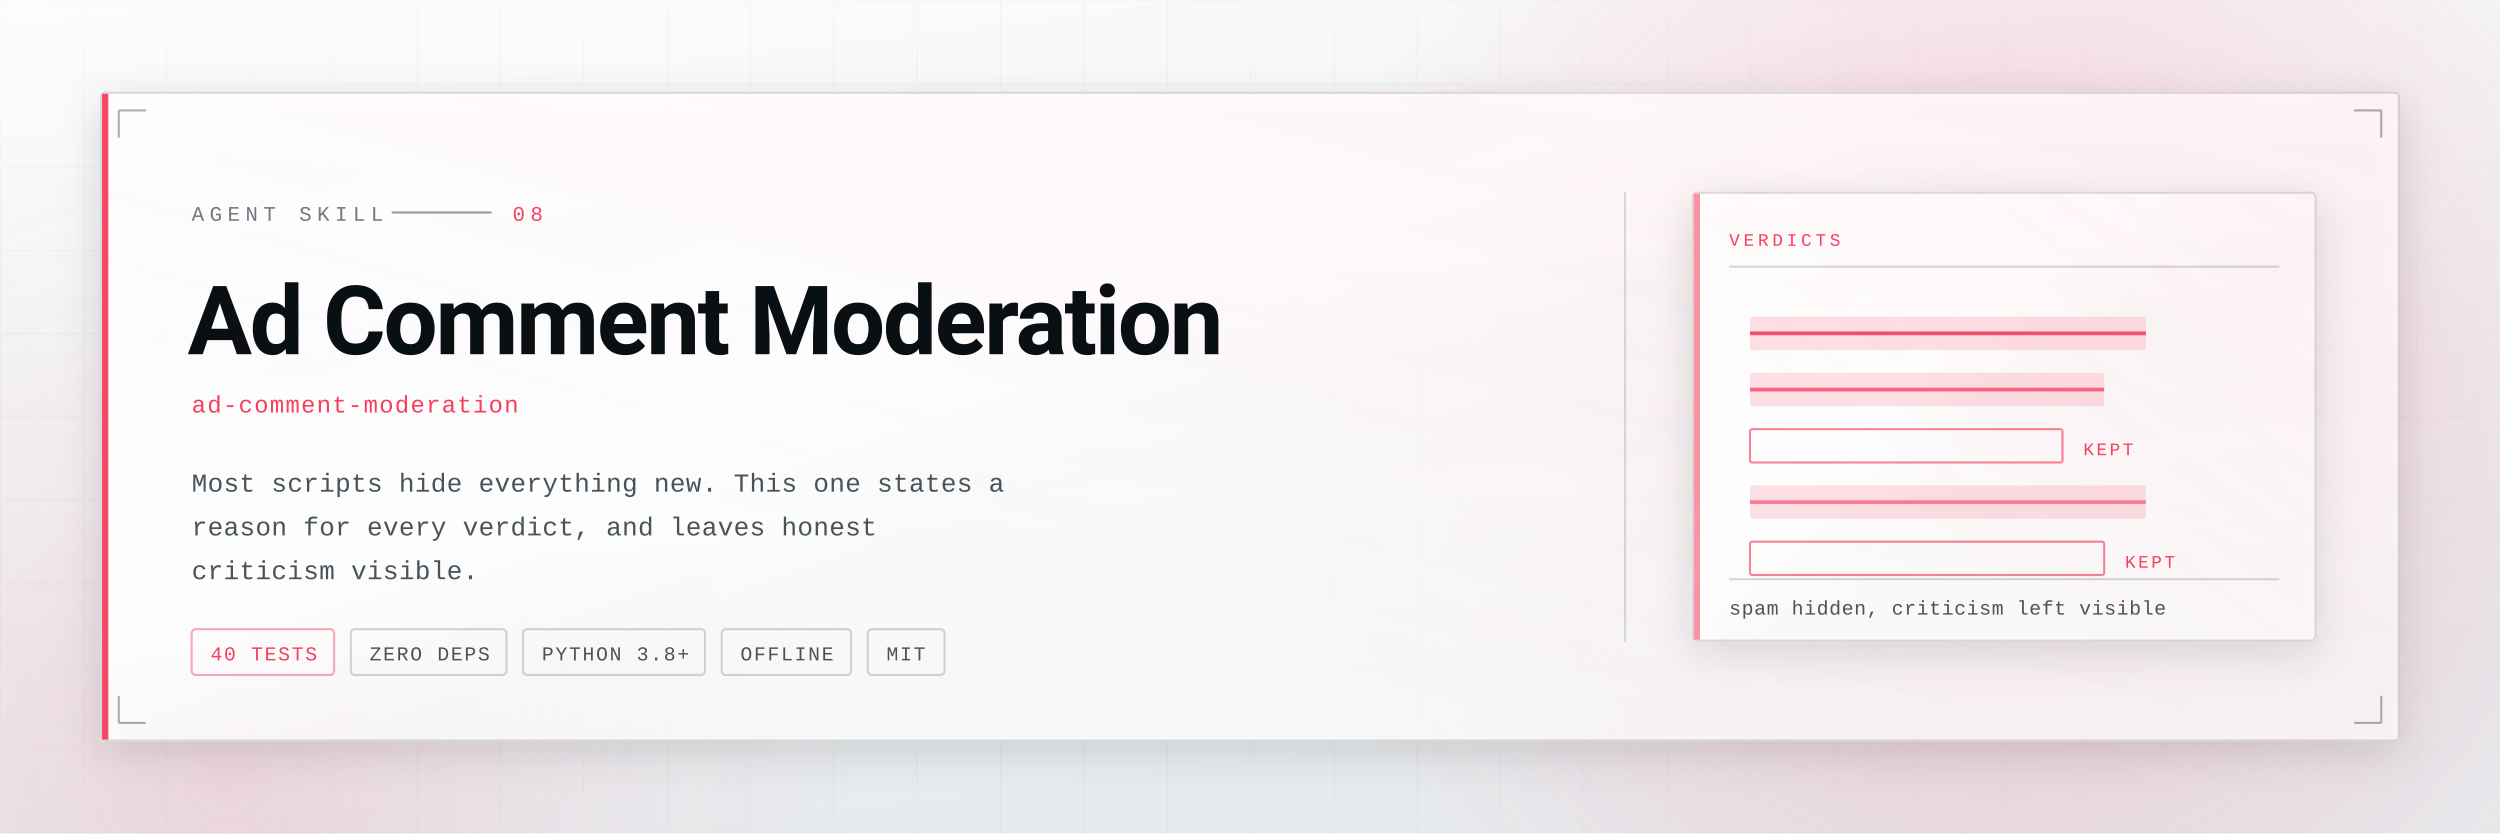
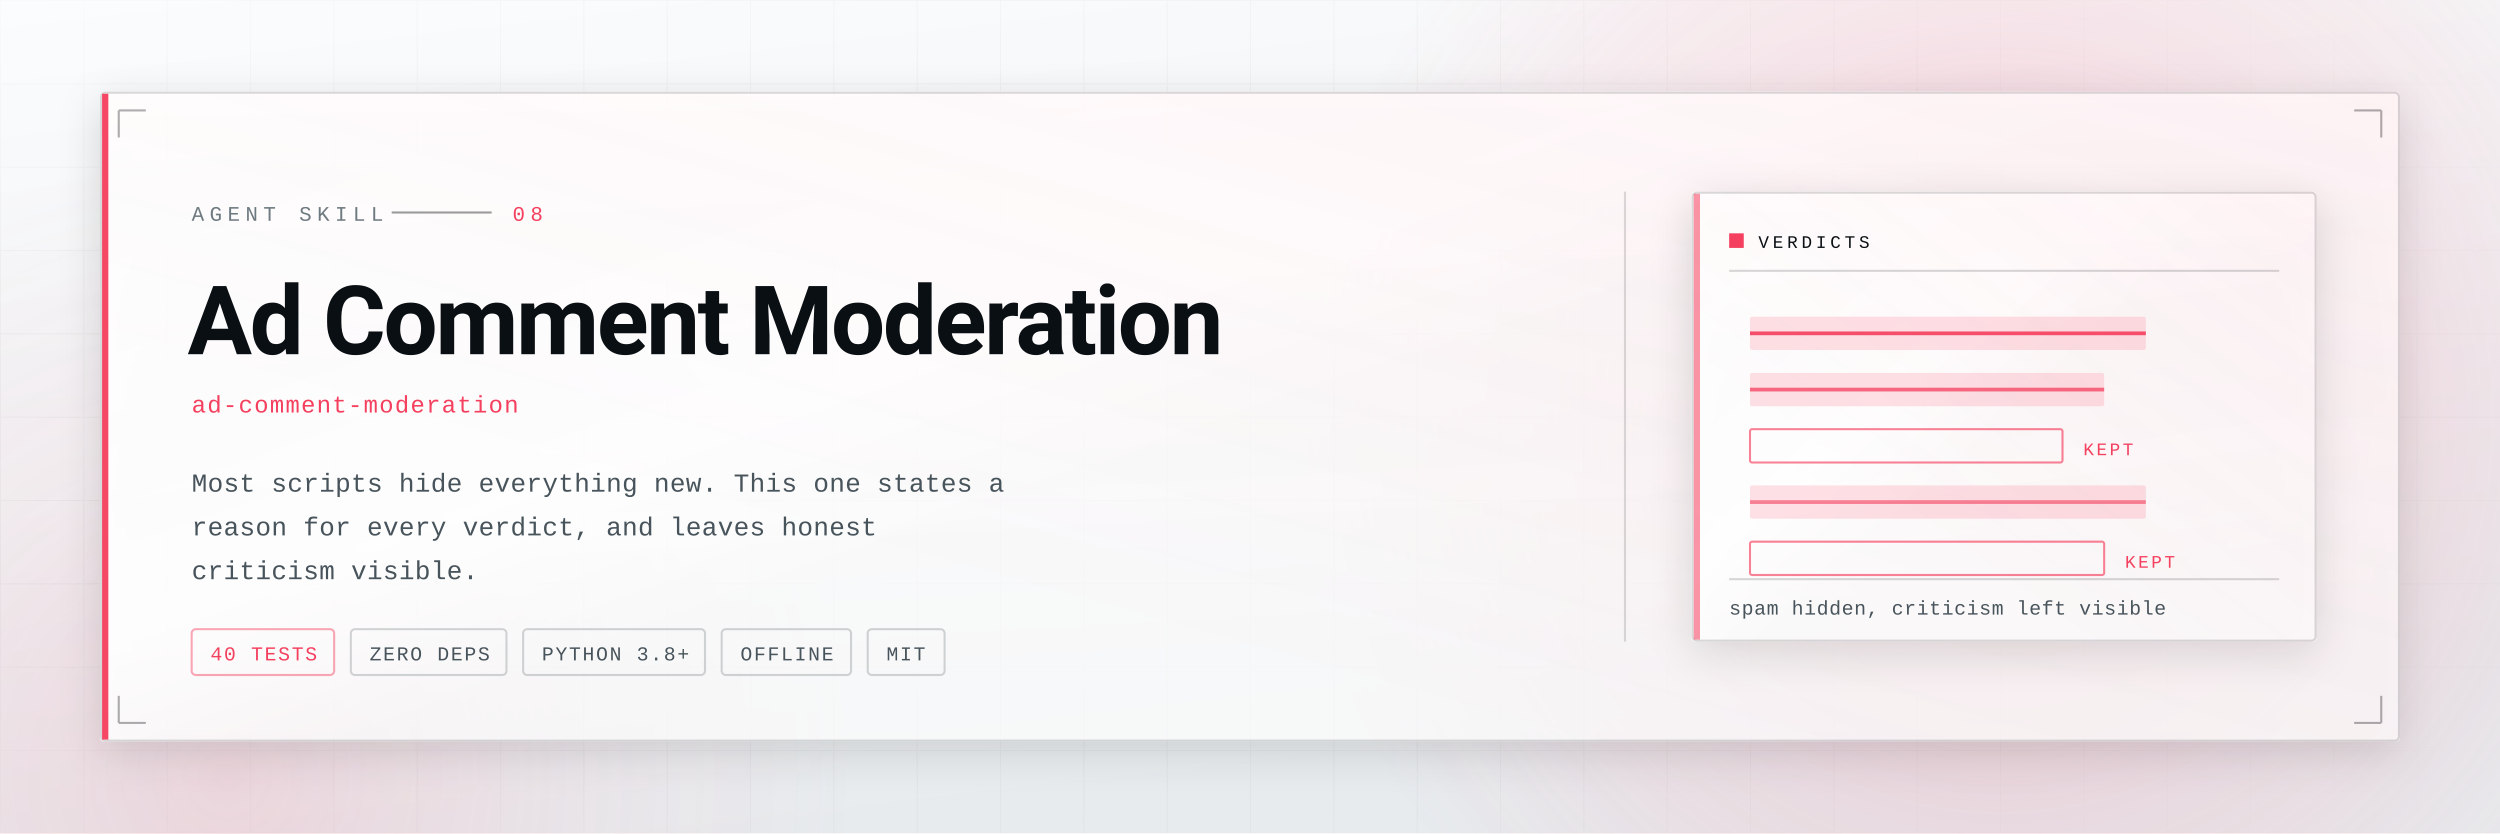
<svg xmlns="http://www.w3.org/2000/svg" width="1200" height="400" viewBox="0 0 1200 400" role="img">
  <defs>
    <linearGradient id="bg1" x1="0" y1="0" x2="0.35" y2="1">
      <stop offset="0" stop-color="#FBFCFD" />
      <stop offset="1" stop-color="#E7EBEE" />
    </linearGradient>
    <pattern id="grid2" width="40" height="40" patternUnits="userSpaceOnUse">
      <path d="M 40 0 L 0 0 0 40" fill="none" stroke="#0A0C0E" stroke-opacity="0.070" stroke-width="1" />
    </pattern>
    <radialGradient id="gmask3" cx="0.42" cy="0.5" r="0.75">
      <stop offset="0" stop-color="#fff" stop-opacity="1" />
      <stop offset="1" stop-color="#fff" stop-opacity="0" />
    </radialGradient>
    <mask id="gmask3m">
      <rect width="1200" height="400" fill="url(#gmask3)" />
    </mask>
    <radialGradient id="glow4" cx="0.5" cy="0.5" r="0.5">
      <stop offset="0" stop-color="#F43F5E" stop-opacity="0.300" />
      <stop offset="0.55" stop-color="#F43F5E" stop-opacity="0.105" />
      <stop offset="1" stop-color="#F43F5E" stop-opacity="0" />
    </radialGradient>
    <radialGradient id="glow5" cx="0.5" cy="0.5" r="0.5">
      <stop offset="0" stop-color="#F43F5E" stop-opacity="0.135" />
      <stop offset="0.55" stop-color="#F43F5E" stop-opacity="0.047" />
      <stop offset="1" stop-color="#F43F5E" stop-opacity="0" />
    </radialGradient>
    <linearGradient id="pane6" x1="0" y1="0" x2="0.2" y2="1">
      <stop offset="0" stop-color="#FFFFFF" stop-opacity="0.950" />
      <stop offset="1" stop-color="#FFFFFF" stop-opacity="0.740" />
    </linearGradient>
    <filter id="sh7" x="-20%" y="-20%" width="140%" height="160%">
      <feDropShadow dx="0" dy="6" stdDeviation="10" flood-color="#0A0C0E" flood-opacity="0.160" />
    </filter>
    <linearGradient id="sheen8" x1="0" y1="0" x2="1" y2="0.8">
      <stop offset="0" stop-color="#FFFFFF" stop-opacity="0" />
      <stop offset="0.42" stop-color="#FFFFFF" stop-opacity="0.765" />
      <stop offset="0.56" stop-color="#FFFFFF" stop-opacity="0" />
    </linearGradient>
    <clipPath id="clip9">
      <rect x="48.0" y="44.0" width="1104.0" height="312.0" rx="2" />
    </clipPath>
    <linearGradient id="edge10" x1="0" y1="0" x2="1" y2="0">
      <stop offset="0" stop-color="#FFFFFF" stop-opacity="0" />
      <stop offset="0.25" stop-color="#FFFFFF" stop-opacity="1.870" />
      <stop offset="0.75" stop-color="#FFFFFF" stop-opacity="0.680" />
      <stop offset="1" stop-color="#FFFFFF" stop-opacity="0" />
    </linearGradient>
    <linearGradient id="tint11" x1="1" y1="0" x2="0" y2="1">
      <stop offset="0" stop-color="#F43F5E" stop-opacity="0.055" />
      <stop offset="0.7" stop-color="#F43F5E" stop-opacity="0" />
    </linearGradient>
    <linearGradient id="pane12" x1="0" y1="0" x2="0.2" y2="1">
      <stop offset="0" stop-color="#FFFFFF" stop-opacity="0.950" />
      <stop offset="1" stop-color="#FFFFFF" stop-opacity="0.740" />
    </linearGradient>
    <filter id="sh13" x="-20%" y="-20%" width="140%" height="160%">
      <feDropShadow dx="0" dy="6" stdDeviation="10" flood-color="#0A0C0E" flood-opacity="0.160" />
    </filter>
    <linearGradient id="sheen14" x1="0" y1="0" x2="1" y2="0.8">
      <stop offset="0" stop-color="#FFFFFF" stop-opacity="0" />
      <stop offset="0.42" stop-color="#FFFFFF" stop-opacity="0.765" />
      <stop offset="0.56" stop-color="#FFFFFF" stop-opacity="0" />
    </linearGradient>
    <clipPath id="clip15">
      <rect x="812.0" y="92.0" width="300.0" height="216.0" rx="2" />
    </clipPath>
    <linearGradient id="edge16" x1="0" y1="0" x2="1" y2="0">
      <stop offset="0" stop-color="#FFFFFF" stop-opacity="0" />
      <stop offset="0.25" stop-color="#FFFFFF" stop-opacity="1.870" />
      <stop offset="0.75" stop-color="#FFFFFF" stop-opacity="0.680" />
      <stop offset="1" stop-color="#FFFFFF" stop-opacity="0" />
    </linearGradient>
    <linearGradient id="tint17" x1="1" y1="0" x2="0" y2="1">
      <stop offset="0" stop-color="#F43F5E" stop-opacity="0.055" />
      <stop offset="0.7" stop-color="#F43F5E" stop-opacity="0" />
    </linearGradient>
  </defs>
  <rect width="1200" height="400" fill="url(#bg1)" />
  <rect width="1200" height="400" fill="url(#grid2)" mask="url(#gmask3m)" />
  <circle cx="960.0" cy="200.0" r="340.0" fill="url(#glow4)" />
  <circle cx="110.0" cy="372.0" r="300.0" fill="url(#glow5)" />
  <rect x="48.0" y="44.0" width="1104.0" height="312.0" rx="2" fill="url(#pane6)" filter="url(#sh7)" />
  <g clip-path="url(#clip9)">
    <rect x="48.0" y="44.0" width="1104.0" height="312.0" fill="url(#sheen8)" />
  </g>
  <rect x="48.0" y="44.0" width="1104.0" height="1" fill="url(#edge10)" />
  <rect x="48.0" y="44.0" width="1104.0" height="312.0" rx="2" fill="url(#tint11)" />
  <rect x="48.5" y="44.5" width="1103.0" height="311.0" rx="2" fill="none" stroke="#0A0C0E" stroke-opacity="0.150" stroke-width="1" />
  <rect x="49.0" y="45.0" width="3" height="310.0" fill="#F43F5E" fill-opacity="0.95" />
  <path d="M 57.0 53.0 h 13.0 M 57.0 53.0 v 13.0" stroke="#0A0C0E" stroke-opacity="0.330" stroke-width="1" />
  <path d="M 1143.0 53.0 h -13.0 M 1143.0 53.0 v 13.0" stroke="#0A0C0E" stroke-opacity="0.330" stroke-width="1" />
  <path d="M 57.0 347.0 h 13.0 M 57.0 347.0 v -13.0" stroke="#0A0C0E" stroke-opacity="0.330" stroke-width="1" />
  <path d="M 1143.0 347.0 h -13.0 M 1143.0 347.0 v -13.0" stroke="#0A0C0E" stroke-opacity="0.330" stroke-width="1" />
  <text x="92.0" y="106.0" font-family="ui-monospace, SFMono-Regular, Menlo, Consolas, &quot;Liberation Mono&quot;, monospace" font-size="10.0" font-weight="400" fill="#6E7A81" text-anchor="start" letter-spacing="2.60">AGENT SKILL</text>
  <line x1="188.0" y1="102.0" x2="236.0" y2="102.0" stroke="#0A0C0E" stroke-opacity="0.400" stroke-width="1.0" />
  <text x="246.0" y="106.0" font-family="ui-monospace, SFMono-Regular, Menlo, Consolas, &quot;Liberation Mono&quot;, monospace" font-size="10.0" font-weight="400" fill="#F43F5E" text-anchor="start" letter-spacing="2.60">08</text>
  <text x="90.0" y="170.0" font-family="system-ui, -apple-system, &quot;Segoe UI&quot;, Roboto, Helvetica, Arial, sans-serif" font-size="46.0" font-weight="700" fill="#0A0F13" text-anchor="start" letter-spacing="-1.10">Ad Comment Moderation</text>
  <text x="92.0" y="198.0" font-family="ui-monospace, SFMono-Regular, Menlo, Consolas, &quot;Liberation Mono&quot;, monospace" font-size="11.5" font-weight="400" fill="#F43F5E" text-anchor="start" letter-spacing="0.60">ad-comment-moderation</text>
  <text x="92.0" y="236.0" font-family="ui-monospace, SFMono-Regular, Menlo, Consolas, &quot;Liberation Mono&quot;, monospace" font-size="12.5" font-weight="400" fill="#48545B" text-anchor="start" letter-spacing="0.15">Most scripts hide everything new. This one states a</text>
  <text x="92.0" y="257.0" font-family="ui-monospace, SFMono-Regular, Menlo, Consolas, &quot;Liberation Mono&quot;, monospace" font-size="12.5" font-weight="400" fill="#48545B" text-anchor="start" letter-spacing="0.15">reason for every verdict, and leaves honest</text>
  <text x="92.0" y="278.0" font-family="ui-monospace, SFMono-Regular, Menlo, Consolas, &quot;Liberation Mono&quot;, monospace" font-size="12.5" font-weight="400" fill="#48545B" text-anchor="start" letter-spacing="0.15">criticism visible.</text>
  <rect x="92.0" y="302.0" width="68.4" height="22" rx="2" fill="none" stroke="#F43F5E" stroke-opacity="0.450" />
  <text x="101.0" y="317.0" font-family="ui-monospace, SFMono-Regular, Menlo, Consolas, &quot;Liberation Mono&quot;, monospace" font-size="9.5" font-weight="400" fill="#F43F5E" text-anchor="start" letter-spacing="0.80">40 TESTS</text>
  <rect x="168.4" y="302.0" width="74.7" height="22" rx="2" fill="none" stroke="#48545B" stroke-opacity="0.240" />
  <text x="177.4" y="317.0" font-family="ui-monospace, SFMono-Regular, Menlo, Consolas, &quot;Liberation Mono&quot;, monospace" font-size="9.5" font-weight="400" fill="#48545B" text-anchor="start" letter-spacing="0.80">ZERO DEPS</text>
  <rect x="251.1" y="302.0" width="87.3" height="22" rx="2" fill="none" stroke="#48545B" stroke-opacity="0.240" />
  <text x="260.1" y="317.0" font-family="ui-monospace, SFMono-Regular, Menlo, Consolas, &quot;Liberation Mono&quot;, monospace" font-size="9.5" font-weight="400" fill="#48545B" text-anchor="start" letter-spacing="0.80">PYTHON 3.8+</text>
  <rect x="346.4" y="302.0" width="62.1" height="22" rx="2" fill="none" stroke="#48545B" stroke-opacity="0.240" />
  <text x="355.4" y="317.0" font-family="ui-monospace, SFMono-Regular, Menlo, Consolas, &quot;Liberation Mono&quot;, monospace" font-size="9.5" font-weight="400" fill="#48545B" text-anchor="start" letter-spacing="0.80">OFFLINE</text>
  <rect x="416.5" y="302.0" width="36.9" height="22" rx="2" fill="none" stroke="#48545B" stroke-opacity="0.240" />
  <text x="425.5" y="317.0" font-family="ui-monospace, SFMono-Regular, Menlo, Consolas, &quot;Liberation Mono&quot;, monospace" font-size="9.5" font-weight="400" fill="#48545B" text-anchor="start" letter-spacing="0.80">MIT</text>
  <line x1="780.0" y1="92.0" x2="780.0" y2="308.0" stroke="#0A0C0E" stroke-opacity="0.140" stroke-width="1.0" />
  <rect x="812.0" y="92.0" width="300.0" height="216.0" rx="2" fill="url(#pane12)" filter="url(#sh13)" />
  <g clip-path="url(#clip15)">
    <rect x="812.0" y="92.0" width="300.0" height="216.0" fill="url(#sheen14)" />
  </g>
  <rect x="812.0" y="92.0" width="300.0" height="1" fill="url(#edge16)" />
  <rect x="812.0" y="92.0" width="300.0" height="216.0" rx="2" fill="url(#tint17)" />
  <rect x="812.5" y="92.5" width="299.0" height="215.0" rx="2" fill="none" stroke="#0A0C0E" stroke-opacity="0.150" stroke-width="1" />
  <rect x="813.0" y="93.0" width="3" height="214.0" fill="#F43F5E" fill-opacity="0.55" />
-   <text x="830.0" y="118.0" font-family="ui-monospace, SFMono-Regular, Menlo, Consolas, &quot;Liberation Mono&quot;, monospace" font-size="8.5" font-weight="400" fill="#F43F5E" text-anchor="start" letter-spacing="1.80">VERDICTS</text>
-   <line x1="830.0" y1="128.0" x2="1094.0" y2="128.0" stroke="#0A0C0E" stroke-opacity="0.160" stroke-width="1.0" />
+   <rect x="830.0" y="112.0" width="7" height="7" fill="#F43F5E" />
+   <text x="844.0" y="119.0" font-family="ui-monospace, SFMono-Regular, Menlo, Consolas, &quot;Liberation Mono&quot;, monospace" font-size="8.5" font-weight="400" fill="#0A0F13" text-anchor="start" letter-spacing="1.80">VERDICTS</text>
+   <line x1="830.0" y1="130.0" x2="1094.0" y2="130.0" stroke="#0A0C0E" stroke-opacity="0.160" stroke-width="1.0" />
  <rect x="840.0" y="152.0" width="190.0" height="16" rx="1" fill="#F43F5E" fill-opacity="0.16" />
  <line x1="840.0" y1="160.0" x2="1030.0" y2="160.0" stroke="#F43F5E" stroke-opacity="0.900" stroke-width="1.8" />
  <rect x="840.0" y="179.0" width="170.0" height="16" rx="1" fill="#F43F5E" fill-opacity="0.16" />
  <line x1="840.0" y1="187.0" x2="1010.0" y2="187.0" stroke="#F43F5E" stroke-opacity="0.750" stroke-width="1.8" />
  <rect x="840.0" y="206.0" width="150.0" height="16" rx="1" fill="none" stroke="#F43F5E" stroke-opacity="0.65" />
  <text x="1000.0" y="218.5" font-family="ui-monospace, SFMono-Regular, Menlo, Consolas, &quot;Liberation Mono&quot;, monospace" font-size="8.5" font-weight="400" fill="#F43F5E" text-anchor="start" letter-spacing="1.20">KEPT</text>
  <rect x="840.0" y="233.0" width="190.0" height="16" rx="1" fill="#F43F5E" fill-opacity="0.16" />
  <line x1="840.0" y1="241.0" x2="1030.0" y2="241.0" stroke="#F43F5E" stroke-opacity="0.600" stroke-width="1.8" />
  <rect x="840.0" y="260.0" width="170.0" height="16" rx="1" fill="none" stroke="#F43F5E" stroke-opacity="0.65" />
  <text x="1020.0" y="272.5" font-family="ui-monospace, SFMono-Regular, Menlo, Consolas, &quot;Liberation Mono&quot;, monospace" font-size="8.5" font-weight="400" fill="#F43F5E" text-anchor="start" letter-spacing="1.20">KEPT</text>
  <line x1="830.0" y1="278.0" x2="1094.0" y2="278.0" stroke="#0A0C0E" stroke-opacity="0.160" stroke-width="1.0" />
  <text x="830.0" y="295.0" font-family="ui-monospace, SFMono-Regular, Menlo, Consolas, &quot;Liberation Mono&quot;, monospace" font-size="9.5" font-weight="400" fill="#48545B" text-anchor="start" letter-spacing="0.30">spam hidden, criticism left visible</text>
</svg>
